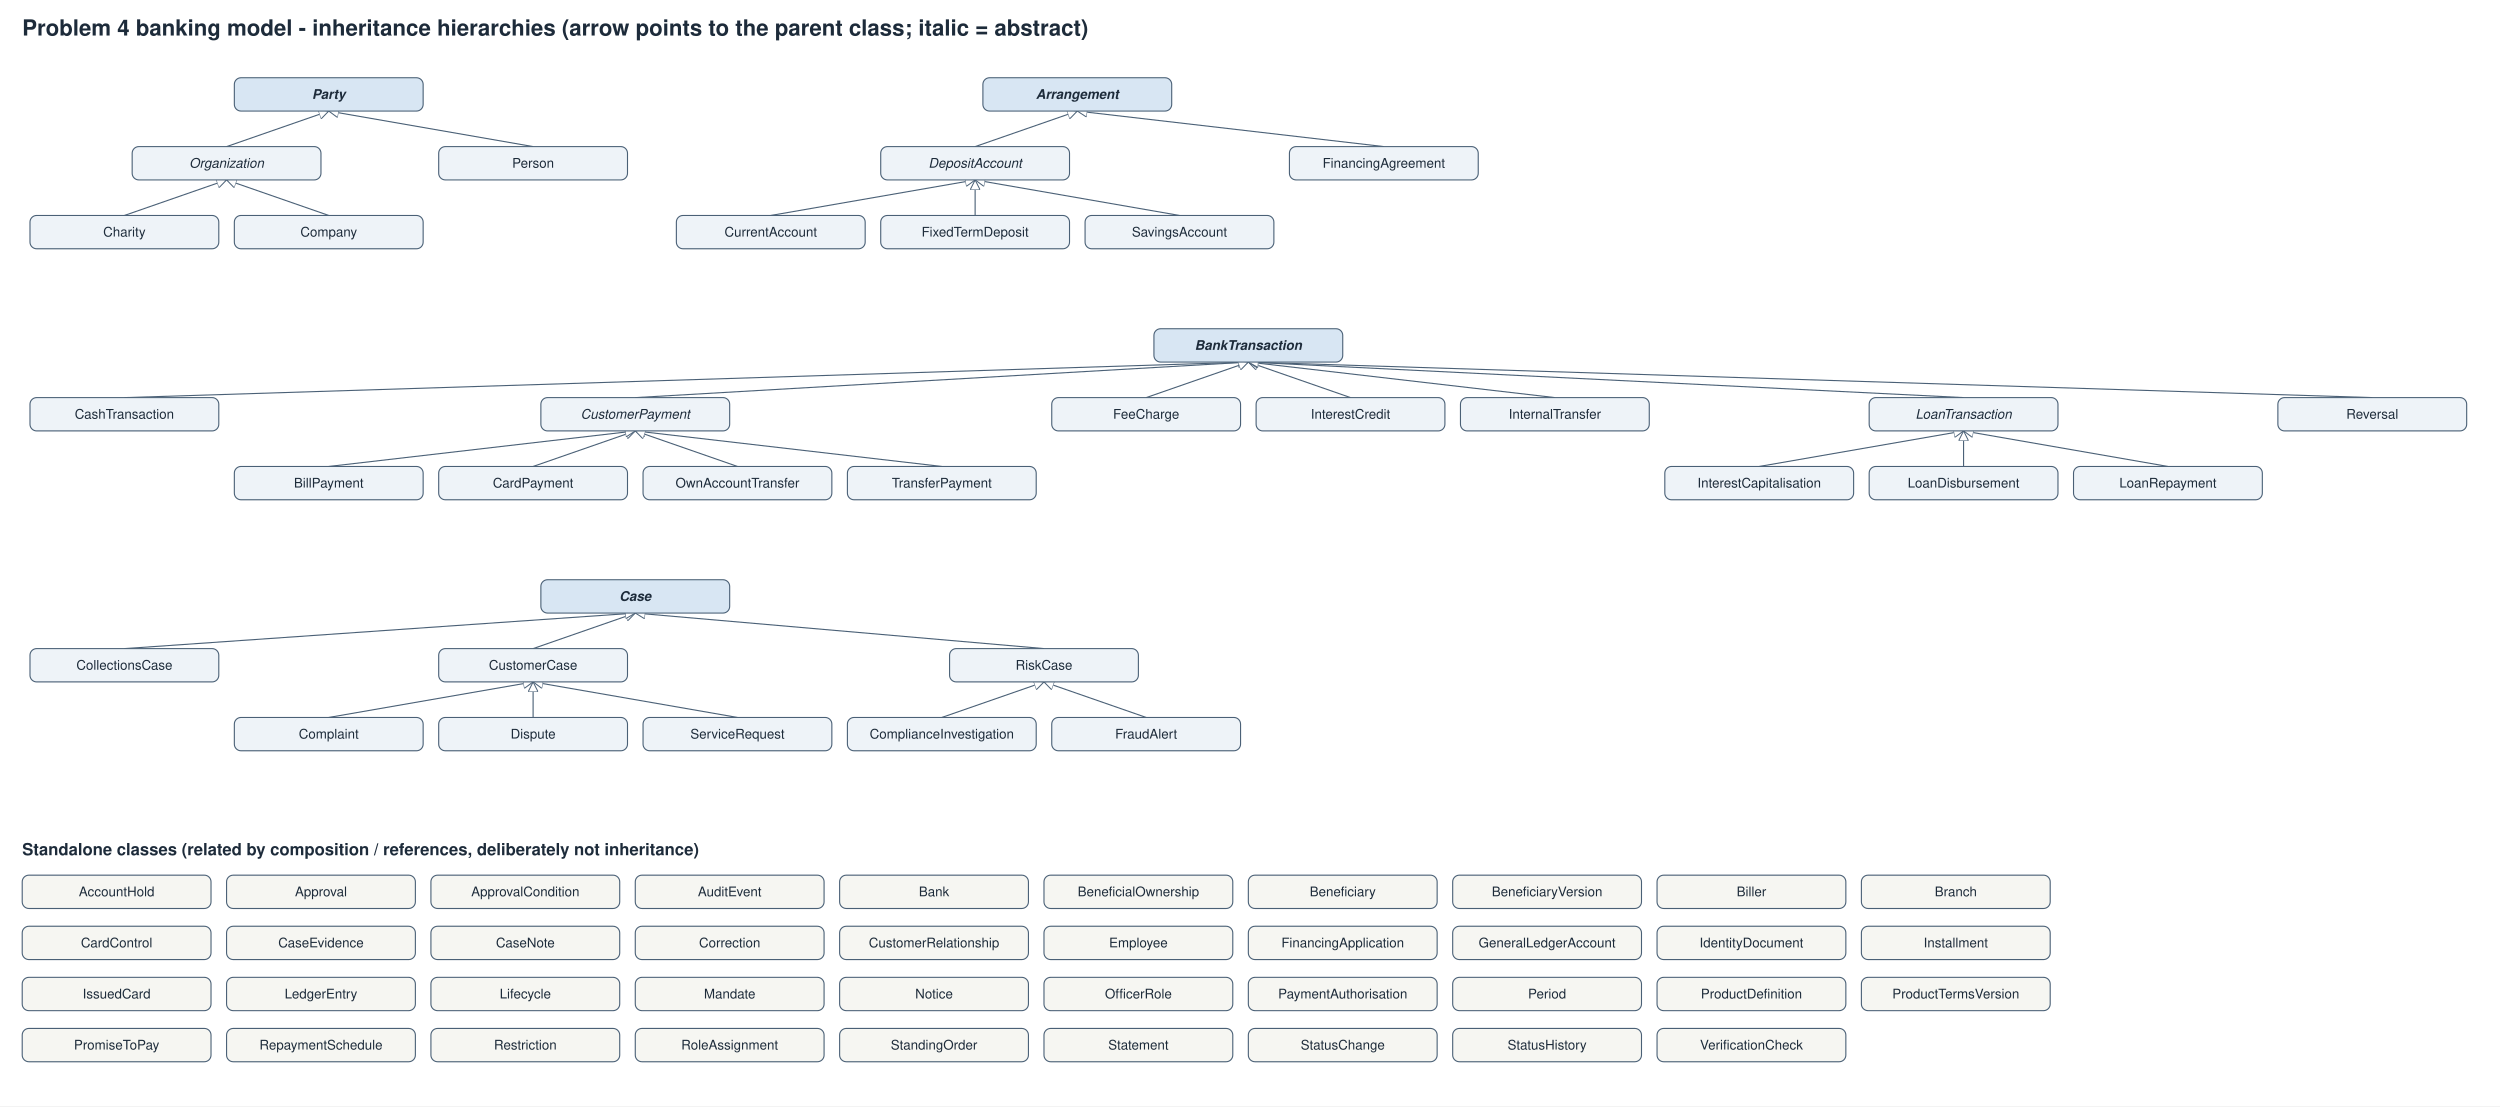
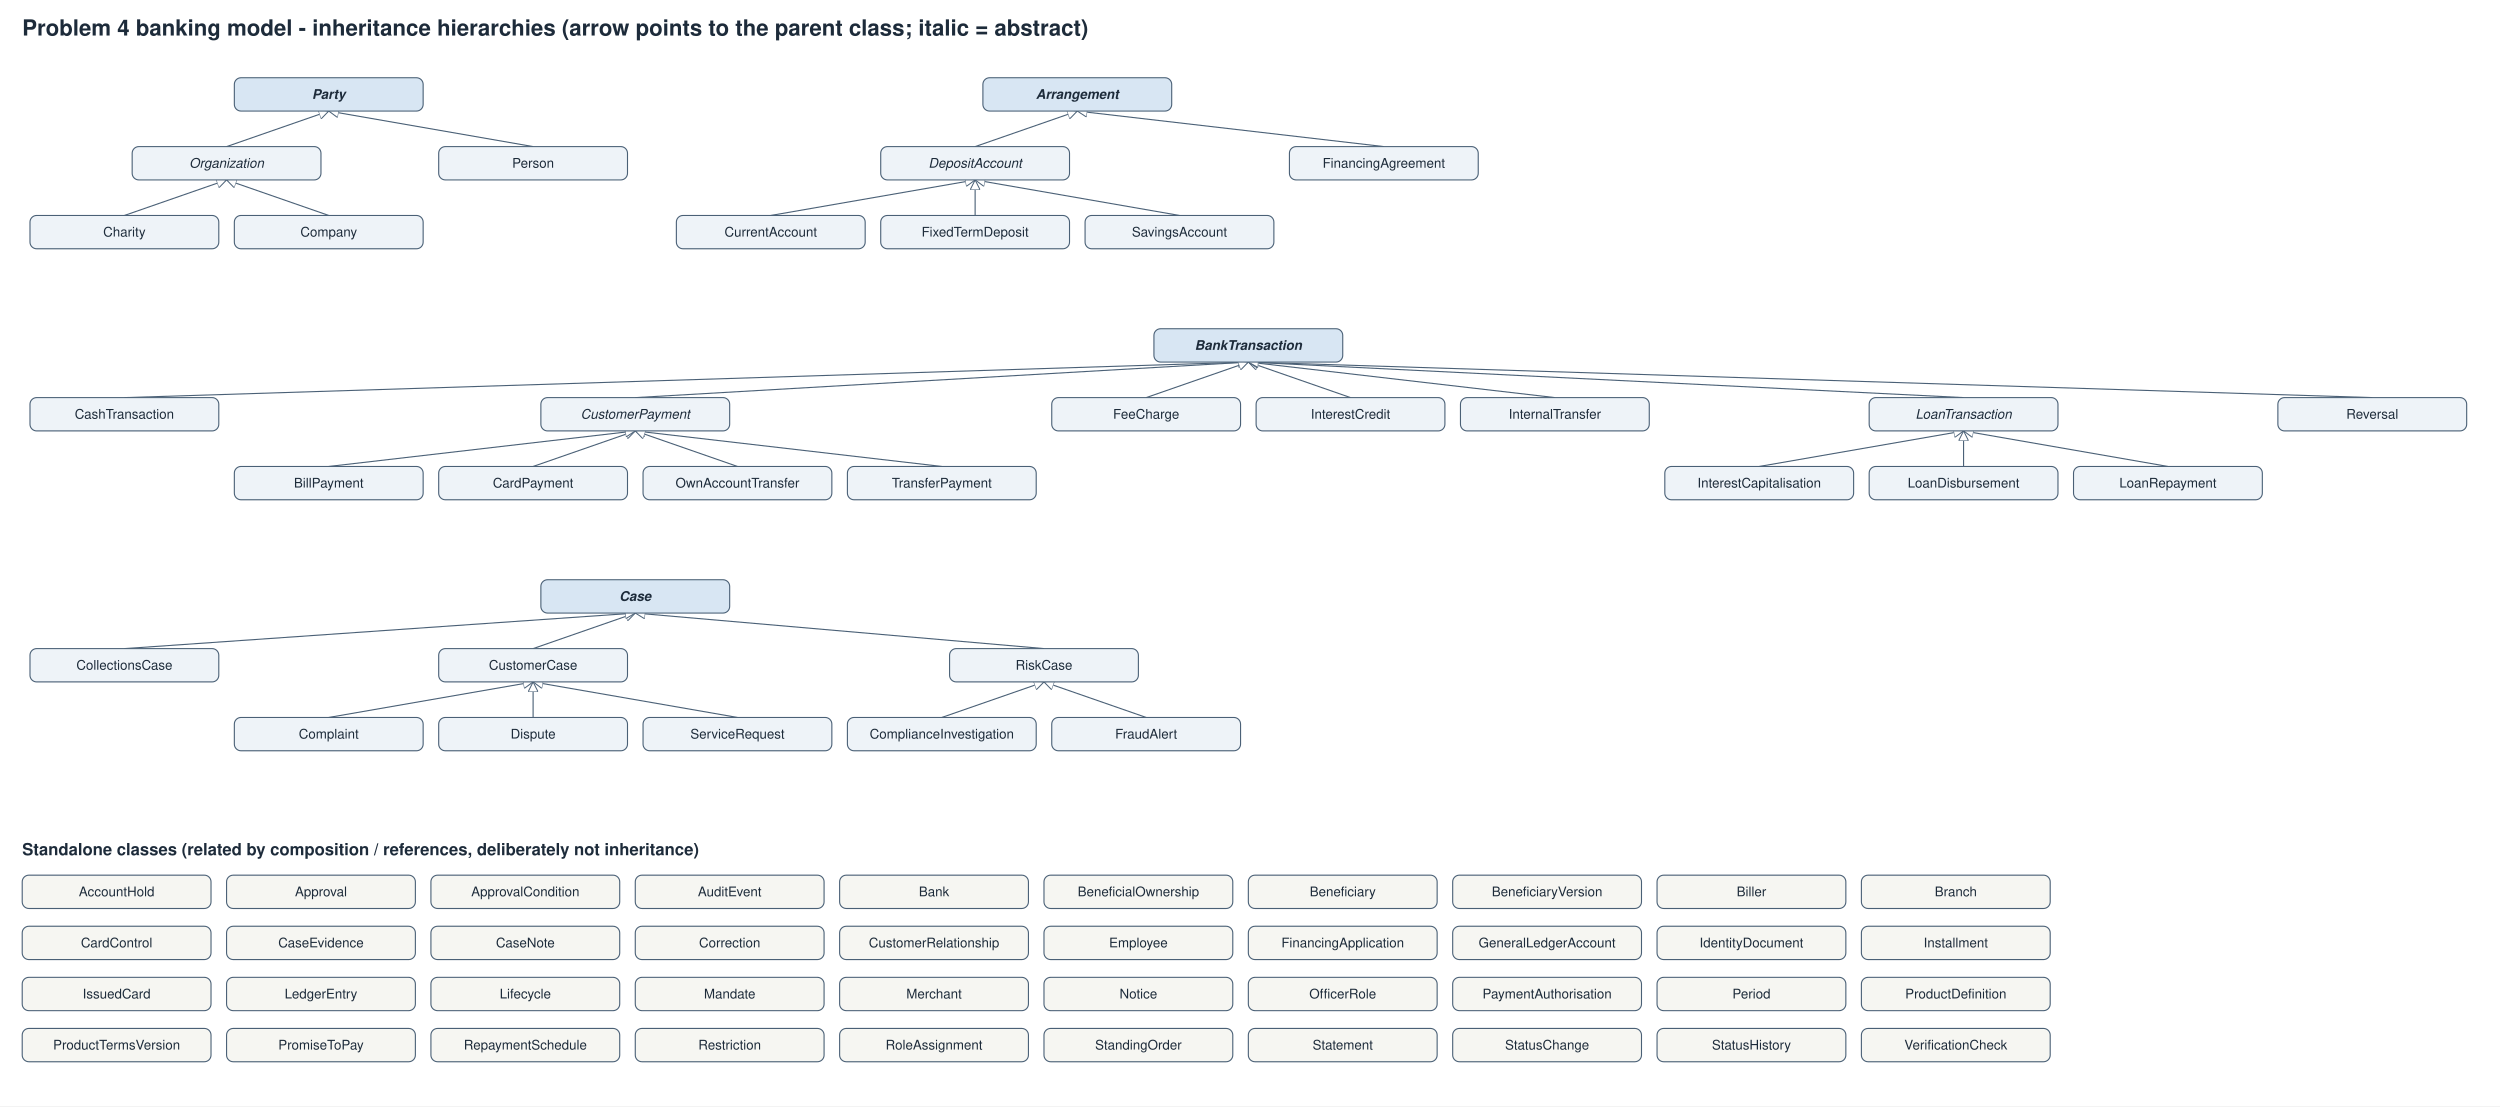
<svg xmlns="http://www.w3.org/2000/svg" width="2251" height="996" font-family="Helvetica, Arial, sans-serif" font-size="12">
  <rect width="100%" height="100%" fill="#ffffff" />
  <text x="20" y="32" font-size="20" font-weight="bold" fill="#1d2b3a">Problem 4 banking model - inheritance hierarchies (arrow points to the parent class; italic = abstract)</text>
  <text x="20" y="770" font-size="15" font-weight="bold" fill="#1d2b3a">Standalone classes (related by composition / references, deliberately not inheritance)</text>
  <defs>
    <marker id="tri" viewBox="0 0 10 10" refX="10" refY="5" markerWidth="9" markerHeight="9" orient="auto">
      <path d="M0,0 L10,5 L0,10 z" fill="#ffffff" stroke="#4a6076" />
    </marker>
  </defs>
  <line x1="480" y1="132" x2="296" y2="100" stroke="#4a6076" marker-end="url(#tri)" />
  <line x1="204" y1="132" x2="296" y2="100" stroke="#4a6076" marker-end="url(#tri)" />
  <line x1="296" y1="194" x2="204" y2="162" stroke="#4a6076" marker-end="url(#tri)" />
  <line x1="112" y1="194" x2="204" y2="162" stroke="#4a6076" marker-end="url(#tri)" />
  <line x1="878" y1="132" x2="970" y2="100" stroke="#4a6076" marker-end="url(#tri)" />
  <line x1="694" y1="194" x2="878" y2="162" stroke="#4a6076" marker-end="url(#tri)" />
  <line x1="1062" y1="194" x2="878" y2="162" stroke="#4a6076" marker-end="url(#tri)" />
  <line x1="878" y1="194" x2="878" y2="162" stroke="#4a6076" marker-end="url(#tri)" />
  <line x1="1246" y1="132" x2="970" y2="100" stroke="#4a6076" marker-end="url(#tri)" />
  <line x1="572" y1="358" x2="1124" y2="326" stroke="#4a6076" marker-end="url(#tri)" />
  <line x1="848" y1="420" x2="572" y2="388" stroke="#4a6076" marker-end="url(#tri)" />
  <line x1="480" y1="420" x2="572" y2="388" stroke="#4a6076" marker-end="url(#tri)" />
  <line x1="296" y1="420" x2="572" y2="388" stroke="#4a6076" marker-end="url(#tri)" />
  <line x1="664" y1="420" x2="572" y2="388" stroke="#4a6076" marker-end="url(#tri)" />
  <line x1="112" y1="358" x2="1124" y2="326" stroke="#4a6076" marker-end="url(#tri)" />
  <line x1="1032" y1="358" x2="1124" y2="326" stroke="#4a6076" marker-end="url(#tri)" />
  <line x1="1216" y1="358" x2="1124" y2="326" stroke="#4a6076" marker-end="url(#tri)" />
  <line x1="2136" y1="358" x2="1124" y2="326" stroke="#4a6076" marker-end="url(#tri)" />
  <line x1="1400" y1="358" x2="1124" y2="326" stroke="#4a6076" marker-end="url(#tri)" />
  <line x1="1768" y1="358" x2="1124" y2="326" stroke="#4a6076" marker-end="url(#tri)" />
  <line x1="1768" y1="420" x2="1768" y2="388" stroke="#4a6076" marker-end="url(#tri)" />
  <line x1="1584" y1="420" x2="1768" y2="388" stroke="#4a6076" marker-end="url(#tri)" />
  <line x1="1952" y1="420" x2="1768" y2="388" stroke="#4a6076" marker-end="url(#tri)" />
  <line x1="480" y1="584" x2="572" y2="552" stroke="#4a6076" marker-end="url(#tri)" />
  <line x1="480" y1="646" x2="480" y2="614" stroke="#4a6076" marker-end="url(#tri)" />
  <line x1="296" y1="646" x2="480" y2="614" stroke="#4a6076" marker-end="url(#tri)" />
  <line x1="664" y1="646" x2="480" y2="614" stroke="#4a6076" marker-end="url(#tri)" />
  <line x1="940" y1="584" x2="572" y2="552" stroke="#4a6076" marker-end="url(#tri)" />
  <line x1="1032" y1="646" x2="940" y2="614" stroke="#4a6076" marker-end="url(#tri)" />
  <line x1="848" y1="646" x2="940" y2="614" stroke="#4a6076" marker-end="url(#tri)" />
  <line x1="112" y1="584" x2="572" y2="552" stroke="#4a6076" marker-end="url(#tri)" />
  <rect x="211" y="70" width="170" height="30" rx="6" fill="#d8e6f3" stroke="#4a6076" />
  <text x="296" y="89" text-anchor="middle" fill="#1d2b3a" font-weight="bold" font-style="italic">Party</text>
  <rect x="119" y="132" width="170" height="30" rx="6" fill="#eef3f8" stroke="#4a6076" />
  <text x="204" y="151" text-anchor="middle" fill="#1d2b3a" font-style="italic">Organization</text>
  <rect x="27" y="194" width="170" height="30" rx="6" fill="#eef3f8" stroke="#4a6076" />
  <text x="112" y="213" text-anchor="middle" fill="#1d2b3a">Charity</text>
  <rect x="211" y="194" width="170" height="30" rx="6" fill="#eef3f8" stroke="#4a6076" />
  <text x="296" y="213" text-anchor="middle" fill="#1d2b3a">Company</text>
  <rect x="395" y="132" width="170" height="30" rx="6" fill="#eef3f8" stroke="#4a6076" />
  <text x="480" y="151" text-anchor="middle" fill="#1d2b3a">Person</text>
  <rect x="885" y="70" width="170" height="30" rx="6" fill="#d8e6f3" stroke="#4a6076" />
  <text x="970" y="89" text-anchor="middle" fill="#1d2b3a" font-weight="bold" font-style="italic">Arrangement</text>
  <rect x="793" y="132" width="170" height="30" rx="6" fill="#eef3f8" stroke="#4a6076" />
  <text x="878" y="151" text-anchor="middle" fill="#1d2b3a" font-style="italic">DepositAccount</text>
  <rect x="609" y="194" width="170" height="30" rx="6" fill="#eef3f8" stroke="#4a6076" />
  <text x="694" y="213" text-anchor="middle" fill="#1d2b3a">CurrentAccount</text>
  <rect x="793" y="194" width="170" height="30" rx="6" fill="#eef3f8" stroke="#4a6076" />
  <text x="878" y="213" text-anchor="middle" fill="#1d2b3a">FixedTermDeposit</text>
  <rect x="977" y="194" width="170" height="30" rx="6" fill="#eef3f8" stroke="#4a6076" />
  <text x="1062" y="213" text-anchor="middle" fill="#1d2b3a">SavingsAccount</text>
  <rect x="1161" y="132" width="170" height="30" rx="6" fill="#eef3f8" stroke="#4a6076" />
  <text x="1246" y="151" text-anchor="middle" fill="#1d2b3a">FinancingAgreement</text>
  <rect x="1039" y="296" width="170" height="30" rx="6" fill="#d8e6f3" stroke="#4a6076" />
  <text x="1124" y="315" text-anchor="middle" fill="#1d2b3a" font-weight="bold" font-style="italic">BankTransaction</text>
  <rect x="27" y="358" width="170" height="30" rx="6" fill="#eef3f8" stroke="#4a6076" />
  <text x="112" y="377" text-anchor="middle" fill="#1d2b3a">CashTransaction</text>
  <rect x="487" y="358" width="170" height="30" rx="6" fill="#eef3f8" stroke="#4a6076" />
  <text x="572" y="377" text-anchor="middle" fill="#1d2b3a" font-style="italic">CustomerPayment</text>
  <rect x="211" y="420" width="170" height="30" rx="6" fill="#eef3f8" stroke="#4a6076" />
  <text x="296" y="439" text-anchor="middle" fill="#1d2b3a">BillPayment</text>
  <rect x="395" y="420" width="170" height="30" rx="6" fill="#eef3f8" stroke="#4a6076" />
  <text x="480" y="439" text-anchor="middle" fill="#1d2b3a">CardPayment</text>
  <rect x="579" y="420" width="170" height="30" rx="6" fill="#eef3f8" stroke="#4a6076" />
  <text x="664" y="439" text-anchor="middle" fill="#1d2b3a">OwnAccountTransfer</text>
  <rect x="763" y="420" width="170" height="30" rx="6" fill="#eef3f8" stroke="#4a6076" />
  <text x="848" y="439" text-anchor="middle" fill="#1d2b3a">TransferPayment</text>
  <rect x="947" y="358" width="170" height="30" rx="6" fill="#eef3f8" stroke="#4a6076" />
  <text x="1032" y="377" text-anchor="middle" fill="#1d2b3a">FeeCharge</text>
  <rect x="1131" y="358" width="170" height="30" rx="6" fill="#eef3f8" stroke="#4a6076" />
  <text x="1216" y="377" text-anchor="middle" fill="#1d2b3a">InterestCredit</text>
  <rect x="1315" y="358" width="170" height="30" rx="6" fill="#eef3f8" stroke="#4a6076" />
  <text x="1400" y="377" text-anchor="middle" fill="#1d2b3a">InternalTransfer</text>
  <rect x="1683" y="358" width="170" height="30" rx="6" fill="#eef3f8" stroke="#4a6076" />
  <text x="1768" y="377" text-anchor="middle" fill="#1d2b3a" font-style="italic">LoanTransaction</text>
  <rect x="1499" y="420" width="170" height="30" rx="6" fill="#eef3f8" stroke="#4a6076" />
  <text x="1584" y="439" text-anchor="middle" fill="#1d2b3a">InterestCapitalisation</text>
  <rect x="1683" y="420" width="170" height="30" rx="6" fill="#eef3f8" stroke="#4a6076" />
  <text x="1768" y="439" text-anchor="middle" fill="#1d2b3a">LoanDisbursement</text>
  <rect x="1867" y="420" width="170" height="30" rx="6" fill="#eef3f8" stroke="#4a6076" />
  <text x="1952" y="439" text-anchor="middle" fill="#1d2b3a">LoanRepayment</text>
  <rect x="2051" y="358" width="170" height="30" rx="6" fill="#eef3f8" stroke="#4a6076" />
  <text x="2136" y="377" text-anchor="middle" fill="#1d2b3a">Reversal</text>
  <rect x="487" y="522" width="170" height="30" rx="6" fill="#d8e6f3" stroke="#4a6076" />
  <text x="572" y="541" text-anchor="middle" fill="#1d2b3a" font-weight="bold" font-style="italic">Case</text>
  <rect x="27" y="584" width="170" height="30" rx="6" fill="#eef3f8" stroke="#4a6076" />
  <text x="112" y="603" text-anchor="middle" fill="#1d2b3a">CollectionsCase</text>
  <rect x="395" y="584" width="170" height="30" rx="6" fill="#eef3f8" stroke="#4a6076" />
  <text x="480" y="603" text-anchor="middle" fill="#1d2b3a">CustomerCase</text>
  <rect x="211" y="646" width="170" height="30" rx="6" fill="#eef3f8" stroke="#4a6076" />
  <text x="296" y="665" text-anchor="middle" fill="#1d2b3a">Complaint</text>
  <rect x="395" y="646" width="170" height="30" rx="6" fill="#eef3f8" stroke="#4a6076" />
  <text x="480" y="665" text-anchor="middle" fill="#1d2b3a">Dispute</text>
  <rect x="579" y="646" width="170" height="30" rx="6" fill="#eef3f8" stroke="#4a6076" />
  <text x="664" y="665" text-anchor="middle" fill="#1d2b3a">ServiceRequest</text>
  <rect x="855" y="584" width="170" height="30" rx="6" fill="#eef3f8" stroke="#4a6076" />
  <text x="940" y="603" text-anchor="middle" fill="#1d2b3a">RiskCase</text>
  <rect x="763" y="646" width="170" height="30" rx="6" fill="#eef3f8" stroke="#4a6076" />
  <text x="848" y="665" text-anchor="middle" fill="#1d2b3a">ComplianceInvestigation</text>
  <rect x="947" y="646" width="170" height="30" rx="6" fill="#eef3f8" stroke="#4a6076" />
  <text x="1032" y="665" text-anchor="middle" fill="#1d2b3a">FraudAlert</text>
  <rect x="20" y="788" width="170" height="30" rx="6" fill="#f6f6f2" stroke="#4a6076" />
  <text x="105" y="807" text-anchor="middle" fill="#1d2b3a">AccountHold</text>
  <rect x="204" y="788" width="170" height="30" rx="6" fill="#f6f6f2" stroke="#4a6076" />
  <text x="289" y="807" text-anchor="middle" fill="#1d2b3a">Approval</text>
  <rect x="388" y="788" width="170" height="30" rx="6" fill="#f6f6f2" stroke="#4a6076" />
  <text x="473" y="807" text-anchor="middle" fill="#1d2b3a">ApprovalCondition</text>
  <rect x="572" y="788" width="170" height="30" rx="6" fill="#f6f6f2" stroke="#4a6076" />
  <text x="657" y="807" text-anchor="middle" fill="#1d2b3a">AuditEvent</text>
  <rect x="756" y="788" width="170" height="30" rx="6" fill="#f6f6f2" stroke="#4a6076" />
  <text x="841" y="807" text-anchor="middle" fill="#1d2b3a">Bank</text>
  <rect x="940" y="788" width="170" height="30" rx="6" fill="#f6f6f2" stroke="#4a6076" />
  <text x="1025" y="807" text-anchor="middle" fill="#1d2b3a">BeneficialOwnership</text>
  <rect x="1124" y="788" width="170" height="30" rx="6" fill="#f6f6f2" stroke="#4a6076" />
  <text x="1209" y="807" text-anchor="middle" fill="#1d2b3a">Beneficiary</text>
  <rect x="1308" y="788" width="170" height="30" rx="6" fill="#f6f6f2" stroke="#4a6076" />
  <text x="1393" y="807" text-anchor="middle" fill="#1d2b3a">BeneficiaryVersion</text>
  <rect x="1492" y="788" width="170" height="30" rx="6" fill="#f6f6f2" stroke="#4a6076" />
  <text x="1577" y="807" text-anchor="middle" fill="#1d2b3a">Biller</text>
  <rect x="1676" y="788" width="170" height="30" rx="6" fill="#f6f6f2" stroke="#4a6076" />
  <text x="1761" y="807" text-anchor="middle" fill="#1d2b3a">Branch</text>
  <rect x="20" y="834" width="170" height="30" rx="6" fill="#f6f6f2" stroke="#4a6076" />
  <text x="105" y="853" text-anchor="middle" fill="#1d2b3a">CardControl</text>
  <rect x="204" y="834" width="170" height="30" rx="6" fill="#f6f6f2" stroke="#4a6076" />
  <text x="289" y="853" text-anchor="middle" fill="#1d2b3a">CaseEvidence</text>
  <rect x="388" y="834" width="170" height="30" rx="6" fill="#f6f6f2" stroke="#4a6076" />
  <text x="473" y="853" text-anchor="middle" fill="#1d2b3a">CaseNote</text>
  <rect x="572" y="834" width="170" height="30" rx="6" fill="#f6f6f2" stroke="#4a6076" />
  <text x="657" y="853" text-anchor="middle" fill="#1d2b3a">Correction</text>
  <rect x="756" y="834" width="170" height="30" rx="6" fill="#f6f6f2" stroke="#4a6076" />
  <text x="841" y="853" text-anchor="middle" fill="#1d2b3a">CustomerRelationship</text>
  <rect x="940" y="834" width="170" height="30" rx="6" fill="#f6f6f2" stroke="#4a6076" />
  <text x="1025" y="853" text-anchor="middle" fill="#1d2b3a">Employee</text>
  <rect x="1124" y="834" width="170" height="30" rx="6" fill="#f6f6f2" stroke="#4a6076" />
  <text x="1209" y="853" text-anchor="middle" fill="#1d2b3a">FinancingApplication</text>
  <rect x="1308" y="834" width="170" height="30" rx="6" fill="#f6f6f2" stroke="#4a6076" />
  <text x="1393" y="853" text-anchor="middle" fill="#1d2b3a">GeneralLedgerAccount</text>
  <rect x="1492" y="834" width="170" height="30" rx="6" fill="#f6f6f2" stroke="#4a6076" />
  <text x="1577" y="853" text-anchor="middle" fill="#1d2b3a">IdentityDocument</text>
  <rect x="1676" y="834" width="170" height="30" rx="6" fill="#f6f6f2" stroke="#4a6076" />
  <text x="1761" y="853" text-anchor="middle" fill="#1d2b3a">Installment</text>
  <rect x="20" y="880" width="170" height="30" rx="6" fill="#f6f6f2" stroke="#4a6076" />
  <text x="105" y="899" text-anchor="middle" fill="#1d2b3a">IssuedCard</text>
  <rect x="204" y="880" width="170" height="30" rx="6" fill="#f6f6f2" stroke="#4a6076" />
  <text x="289" y="899" text-anchor="middle" fill="#1d2b3a">LedgerEntry</text>
  <rect x="388" y="880" width="170" height="30" rx="6" fill="#f6f6f2" stroke="#4a6076" />
  <text x="473" y="899" text-anchor="middle" fill="#1d2b3a">Lifecycle</text>
  <rect x="572" y="880" width="170" height="30" rx="6" fill="#f6f6f2" stroke="#4a6076" />
  <text x="657" y="899" text-anchor="middle" fill="#1d2b3a">Mandate</text>
  <rect x="756" y="880" width="170" height="30" rx="6" fill="#f6f6f2" stroke="#4a6076" />
-   <text x="841" y="899" text-anchor="middle" fill="#1d2b3a">Notice</text>
+   <text x="841" y="899" text-anchor="middle" fill="#1d2b3a">Merchant</text>
  <rect x="940" y="880" width="170" height="30" rx="6" fill="#f6f6f2" stroke="#4a6076" />
-   <text x="1025" y="899" text-anchor="middle" fill="#1d2b3a">OfficerRole</text>
+   <text x="1025" y="899" text-anchor="middle" fill="#1d2b3a">Notice</text>
  <rect x="1124" y="880" width="170" height="30" rx="6" fill="#f6f6f2" stroke="#4a6076" />
-   <text x="1209" y="899" text-anchor="middle" fill="#1d2b3a">PaymentAuthorisation</text>
+   <text x="1209" y="899" text-anchor="middle" fill="#1d2b3a">OfficerRole</text>
  <rect x="1308" y="880" width="170" height="30" rx="6" fill="#f6f6f2" stroke="#4a6076" />
-   <text x="1393" y="899" text-anchor="middle" fill="#1d2b3a">Period</text>
+   <text x="1393" y="899" text-anchor="middle" fill="#1d2b3a">PaymentAuthorisation</text>
  <rect x="1492" y="880" width="170" height="30" rx="6" fill="#f6f6f2" stroke="#4a6076" />
-   <text x="1577" y="899" text-anchor="middle" fill="#1d2b3a">ProductDefinition</text>
+   <text x="1577" y="899" text-anchor="middle" fill="#1d2b3a">Period</text>
  <rect x="1676" y="880" width="170" height="30" rx="6" fill="#f6f6f2" stroke="#4a6076" />
-   <text x="1761" y="899" text-anchor="middle" fill="#1d2b3a">ProductTermsVersion</text>
+   <text x="1761" y="899" text-anchor="middle" fill="#1d2b3a">ProductDefinition</text>
  <rect x="20" y="926" width="170" height="30" rx="6" fill="#f6f6f2" stroke="#4a6076" />
-   <text x="105" y="945" text-anchor="middle" fill="#1d2b3a">PromiseToPay</text>
+   <text x="105" y="945" text-anchor="middle" fill="#1d2b3a">ProductTermsVersion</text>
  <rect x="204" y="926" width="170" height="30" rx="6" fill="#f6f6f2" stroke="#4a6076" />
-   <text x="289" y="945" text-anchor="middle" fill="#1d2b3a">RepaymentSchedule</text>
+   <text x="289" y="945" text-anchor="middle" fill="#1d2b3a">PromiseToPay</text>
  <rect x="388" y="926" width="170" height="30" rx="6" fill="#f6f6f2" stroke="#4a6076" />
-   <text x="473" y="945" text-anchor="middle" fill="#1d2b3a">Restriction</text>
+   <text x="473" y="945" text-anchor="middle" fill="#1d2b3a">RepaymentSchedule</text>
  <rect x="572" y="926" width="170" height="30" rx="6" fill="#f6f6f2" stroke="#4a6076" />
-   <text x="657" y="945" text-anchor="middle" fill="#1d2b3a">RoleAssignment</text>
+   <text x="657" y="945" text-anchor="middle" fill="#1d2b3a">Restriction</text>
  <rect x="756" y="926" width="170" height="30" rx="6" fill="#f6f6f2" stroke="#4a6076" />
-   <text x="841" y="945" text-anchor="middle" fill="#1d2b3a">StandingOrder</text>
+   <text x="841" y="945" text-anchor="middle" fill="#1d2b3a">RoleAssignment</text>
  <rect x="940" y="926" width="170" height="30" rx="6" fill="#f6f6f2" stroke="#4a6076" />
-   <text x="1025" y="945" text-anchor="middle" fill="#1d2b3a">Statement</text>
+   <text x="1025" y="945" text-anchor="middle" fill="#1d2b3a">StandingOrder</text>
  <rect x="1124" y="926" width="170" height="30" rx="6" fill="#f6f6f2" stroke="#4a6076" />
-   <text x="1209" y="945" text-anchor="middle" fill="#1d2b3a">StatusChange</text>
+   <text x="1209" y="945" text-anchor="middle" fill="#1d2b3a">Statement</text>
  <rect x="1308" y="926" width="170" height="30" rx="6" fill="#f6f6f2" stroke="#4a6076" />
-   <text x="1393" y="945" text-anchor="middle" fill="#1d2b3a">StatusHistory</text>
+   <text x="1393" y="945" text-anchor="middle" fill="#1d2b3a">StatusChange</text>
  <rect x="1492" y="926" width="170" height="30" rx="6" fill="#f6f6f2" stroke="#4a6076" />
-   <text x="1577" y="945" text-anchor="middle" fill="#1d2b3a">VerificationCheck</text>
+   <text x="1577" y="945" text-anchor="middle" fill="#1d2b3a">StatusHistory</text>
+   <rect x="1676" y="926" width="170" height="30" rx="6" fill="#f6f6f2" stroke="#4a6076" />
+   <text x="1761" y="945" text-anchor="middle" fill="#1d2b3a">VerificationCheck</text>
</svg>
